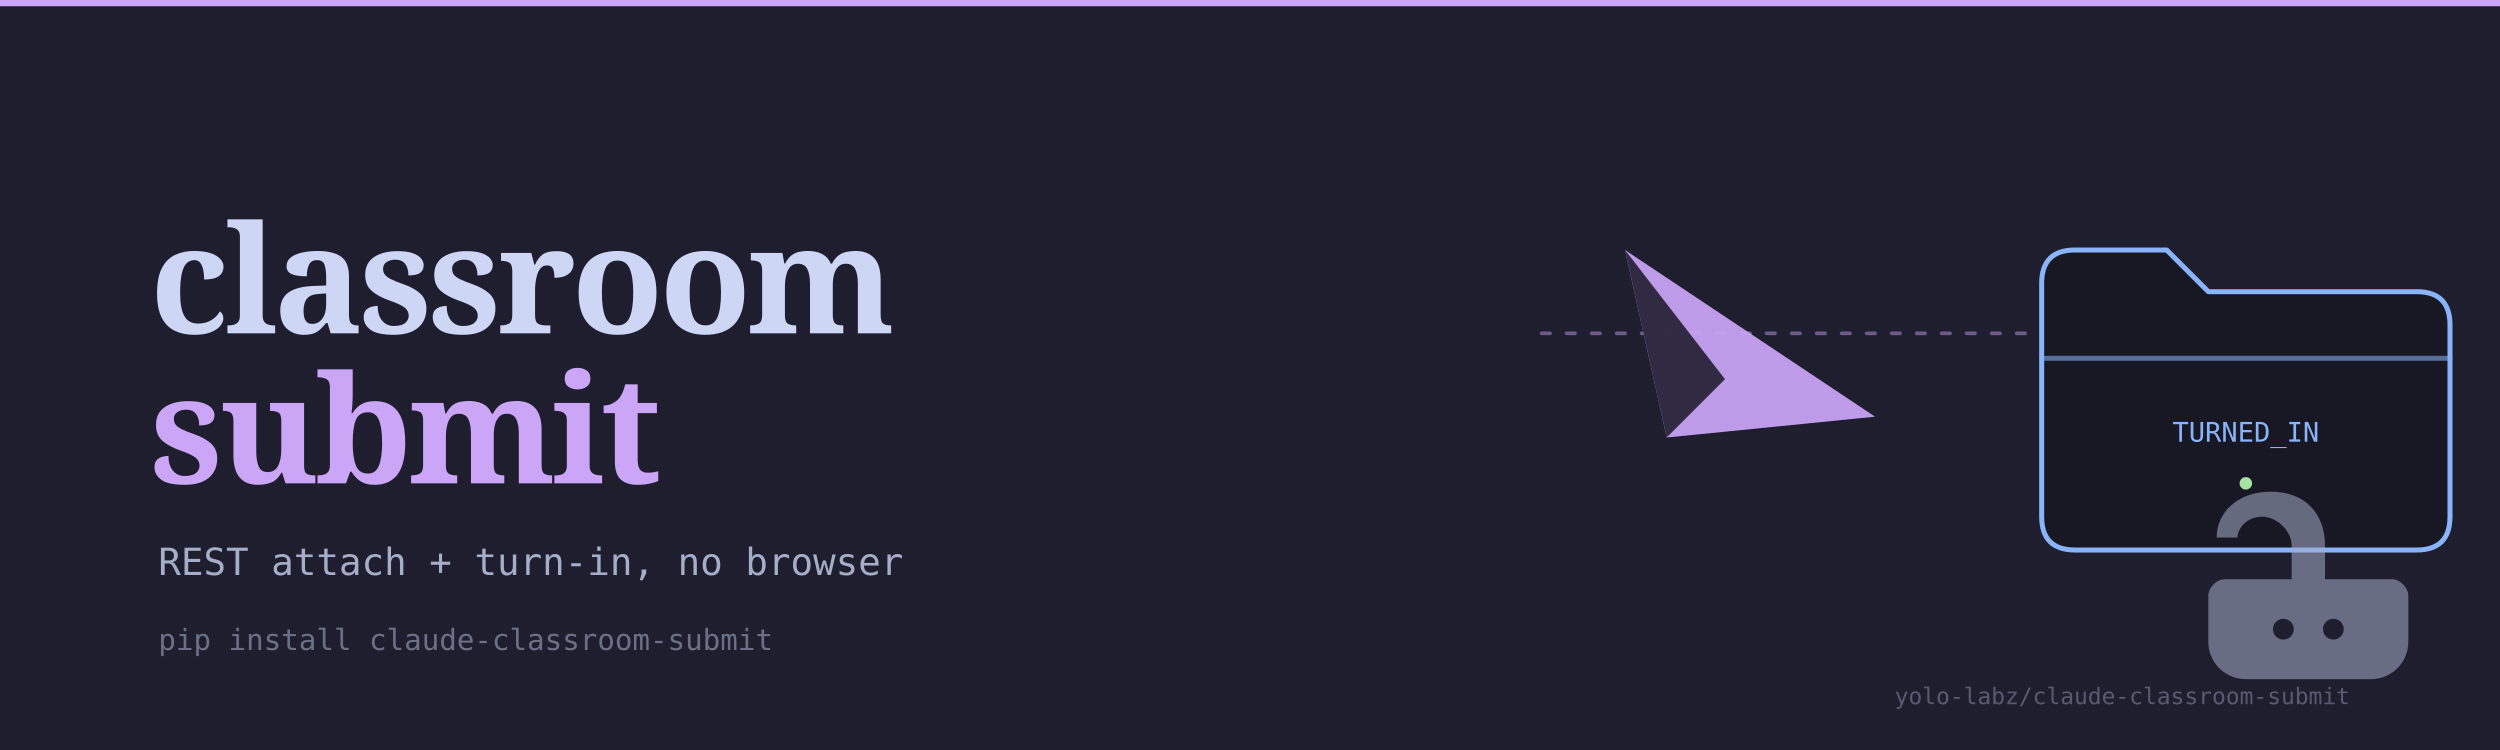
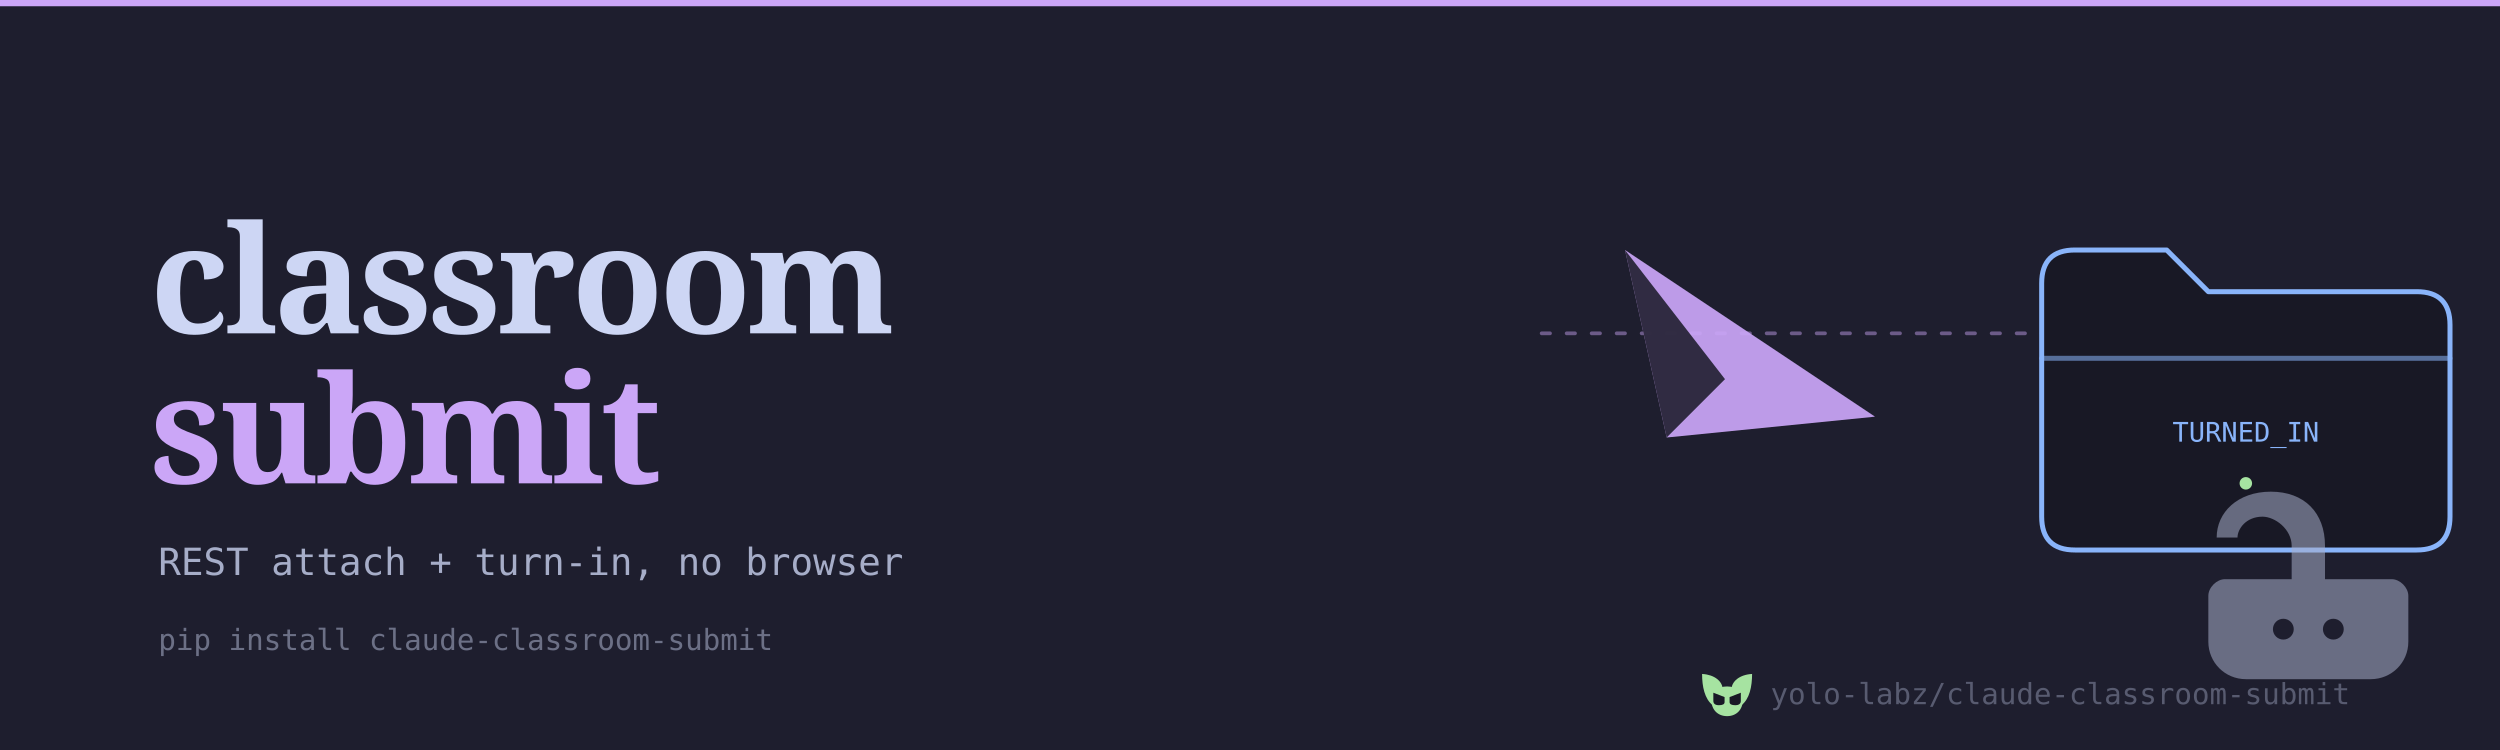
<svg xmlns="http://www.w3.org/2000/svg" viewBox="0 0 1200 360" role="img" aria-labelledby="ccs-hero-title ccs-hero-desc">
  <rect width="1200" height="360" fill="#1e1e2e" />
  <rect x="0" y="0" width="1200" height="3" fill="#cba6f7" />
  <g font-family="ui-serif,Georgia,'Iowan Old Style','Apple Garamond',serif" fill="#cdd6f4">
    <text x="72" y="160" font-size="72" font-weight="700" letter-spacing="-2">classroom</text>
    <text x="72" y="232" font-size="72" font-weight="700" letter-spacing="-2" fill="#cba6f7">submit</text>
  </g>
  <g font-family="ui-monospace,'JetBrains Mono','Fira Code',Menlo,monospace" fill="#a6adc8">
    <text x="76" y="276" font-size="18">REST attach + turn-in, no browser</text>
  </g>
  <g font-family="ui-monospace,'JetBrains Mono','Fira Code',Menlo,monospace" fill="#6c7086">
    <text x="76" y="312" font-size="14">pip install claude-classroom-submit</text>
  </g>
  <g transform="translate(740,80)" fill="none" stroke-linecap="round" stroke-linejoin="round">
    <path d="M0,80 L300,80" stroke="#cba6f7" stroke-width="1.8" stroke-dasharray="4 8" opacity="0.45" />
    <g transform="translate(40,40)">
      <path d="M0,0 L120,80 L20,90 L0,0 Z" fill="#cba6f7" opacity="0.92" />
      <path d="M0,0 L20,90 L48,62 Z" fill="#181825" opacity="0.85" />
    </g>
    <g transform="translate(240,40)">
      <path d="M0,16 Q0,0 16,0 H60 L80,20 H180 Q196,20 196,36 V128 Q196,144 180,144 H16 Q0,144 0,128 Z" fill="#181825" stroke="#89b4fa" stroke-width="2.4" />
      <path d="M0,52 H196" stroke="#89b4fa" stroke-width="2.4" opacity="0.55" />
      <text x="98" y="92" font-family="ui-monospace,'JetBrains Mono',monospace" font-size="13" fill="#89b4fa" text-anchor="middle">TURNED_IN</text>
      <circle cx="98" cy="112" r="3" fill="#a6e3a1" />
    </g>
  </g>
  <g transform="translate(1060,236)" fill="#a6adc8" opacity="0.55">
    <path d="M30,0 C46,0 56,10 56,26 V42 H88 C92,42 96,46 96,50 V72 C96,82 88,90 78,90 H18 C8,90 0,82 0,72 V50 C0,46 4,42 8,42 H40 V26 C40,18 32,12 26,12 C18,12 14,18 14,22 H4 C4,10 14,0 30,0 Z" />
    <circle cx="36" cy="66" r="5" fill="#1e1e2e" />
    <circle cx="60" cy="66" r="5" fill="#1e1e2e" />
  </g>
  <g font-family="ui-monospace,'JetBrains Mono','Fira Code',Menlo,monospace" fill="#585b70">
-     <text x="1128" y="338" font-size="11" text-anchor="end">yolo-labz/claude-classroom-submit</text>
+     <text x="1128" y="338" font-size="14" text-anchor="end">yolo-labz/claude-classroom-submit</text>
+   </g>
+   <g transform="translate(817 322) scale(1.5)">
+     <g fill="#a6e3a1" stroke="#a6e3a1" stroke-width="0" shape-rendering="geometricPrecision">
+       <path d="M0 1 C4 1.2 6.6 3.4 6.6 6 L3.4 11 C0.8 9 0 5 0 1 Z" />
+       <path d="M16 1 C12 1.2 9.4 3.4 9.4 6 L12.6 11 C15.2 9 16 5 16 1 Z" />
+       <path d="M3 9.5 C3 6.6 5 5 8 5 C11 5 13 6.6 13 9.5 C13 12.4 11 14.5 8 14.5 C5 14.5 3 12.4 3 9.5 Z" />
+     </g>
+     <path d="M3.6 7 L7.2 8.4 L7.2 10 Q7.2 11 5.4 11 Q3.6 11 3.6 9.6 Z" fill="#181825" />
+     <path d="M12.4 7 L8.8 8.4 L8.8 10 Q8.8 11 10.6 11 Q12.4 11 12.4 9.6 Z" fill="#181825" />
  </g>
</svg>
